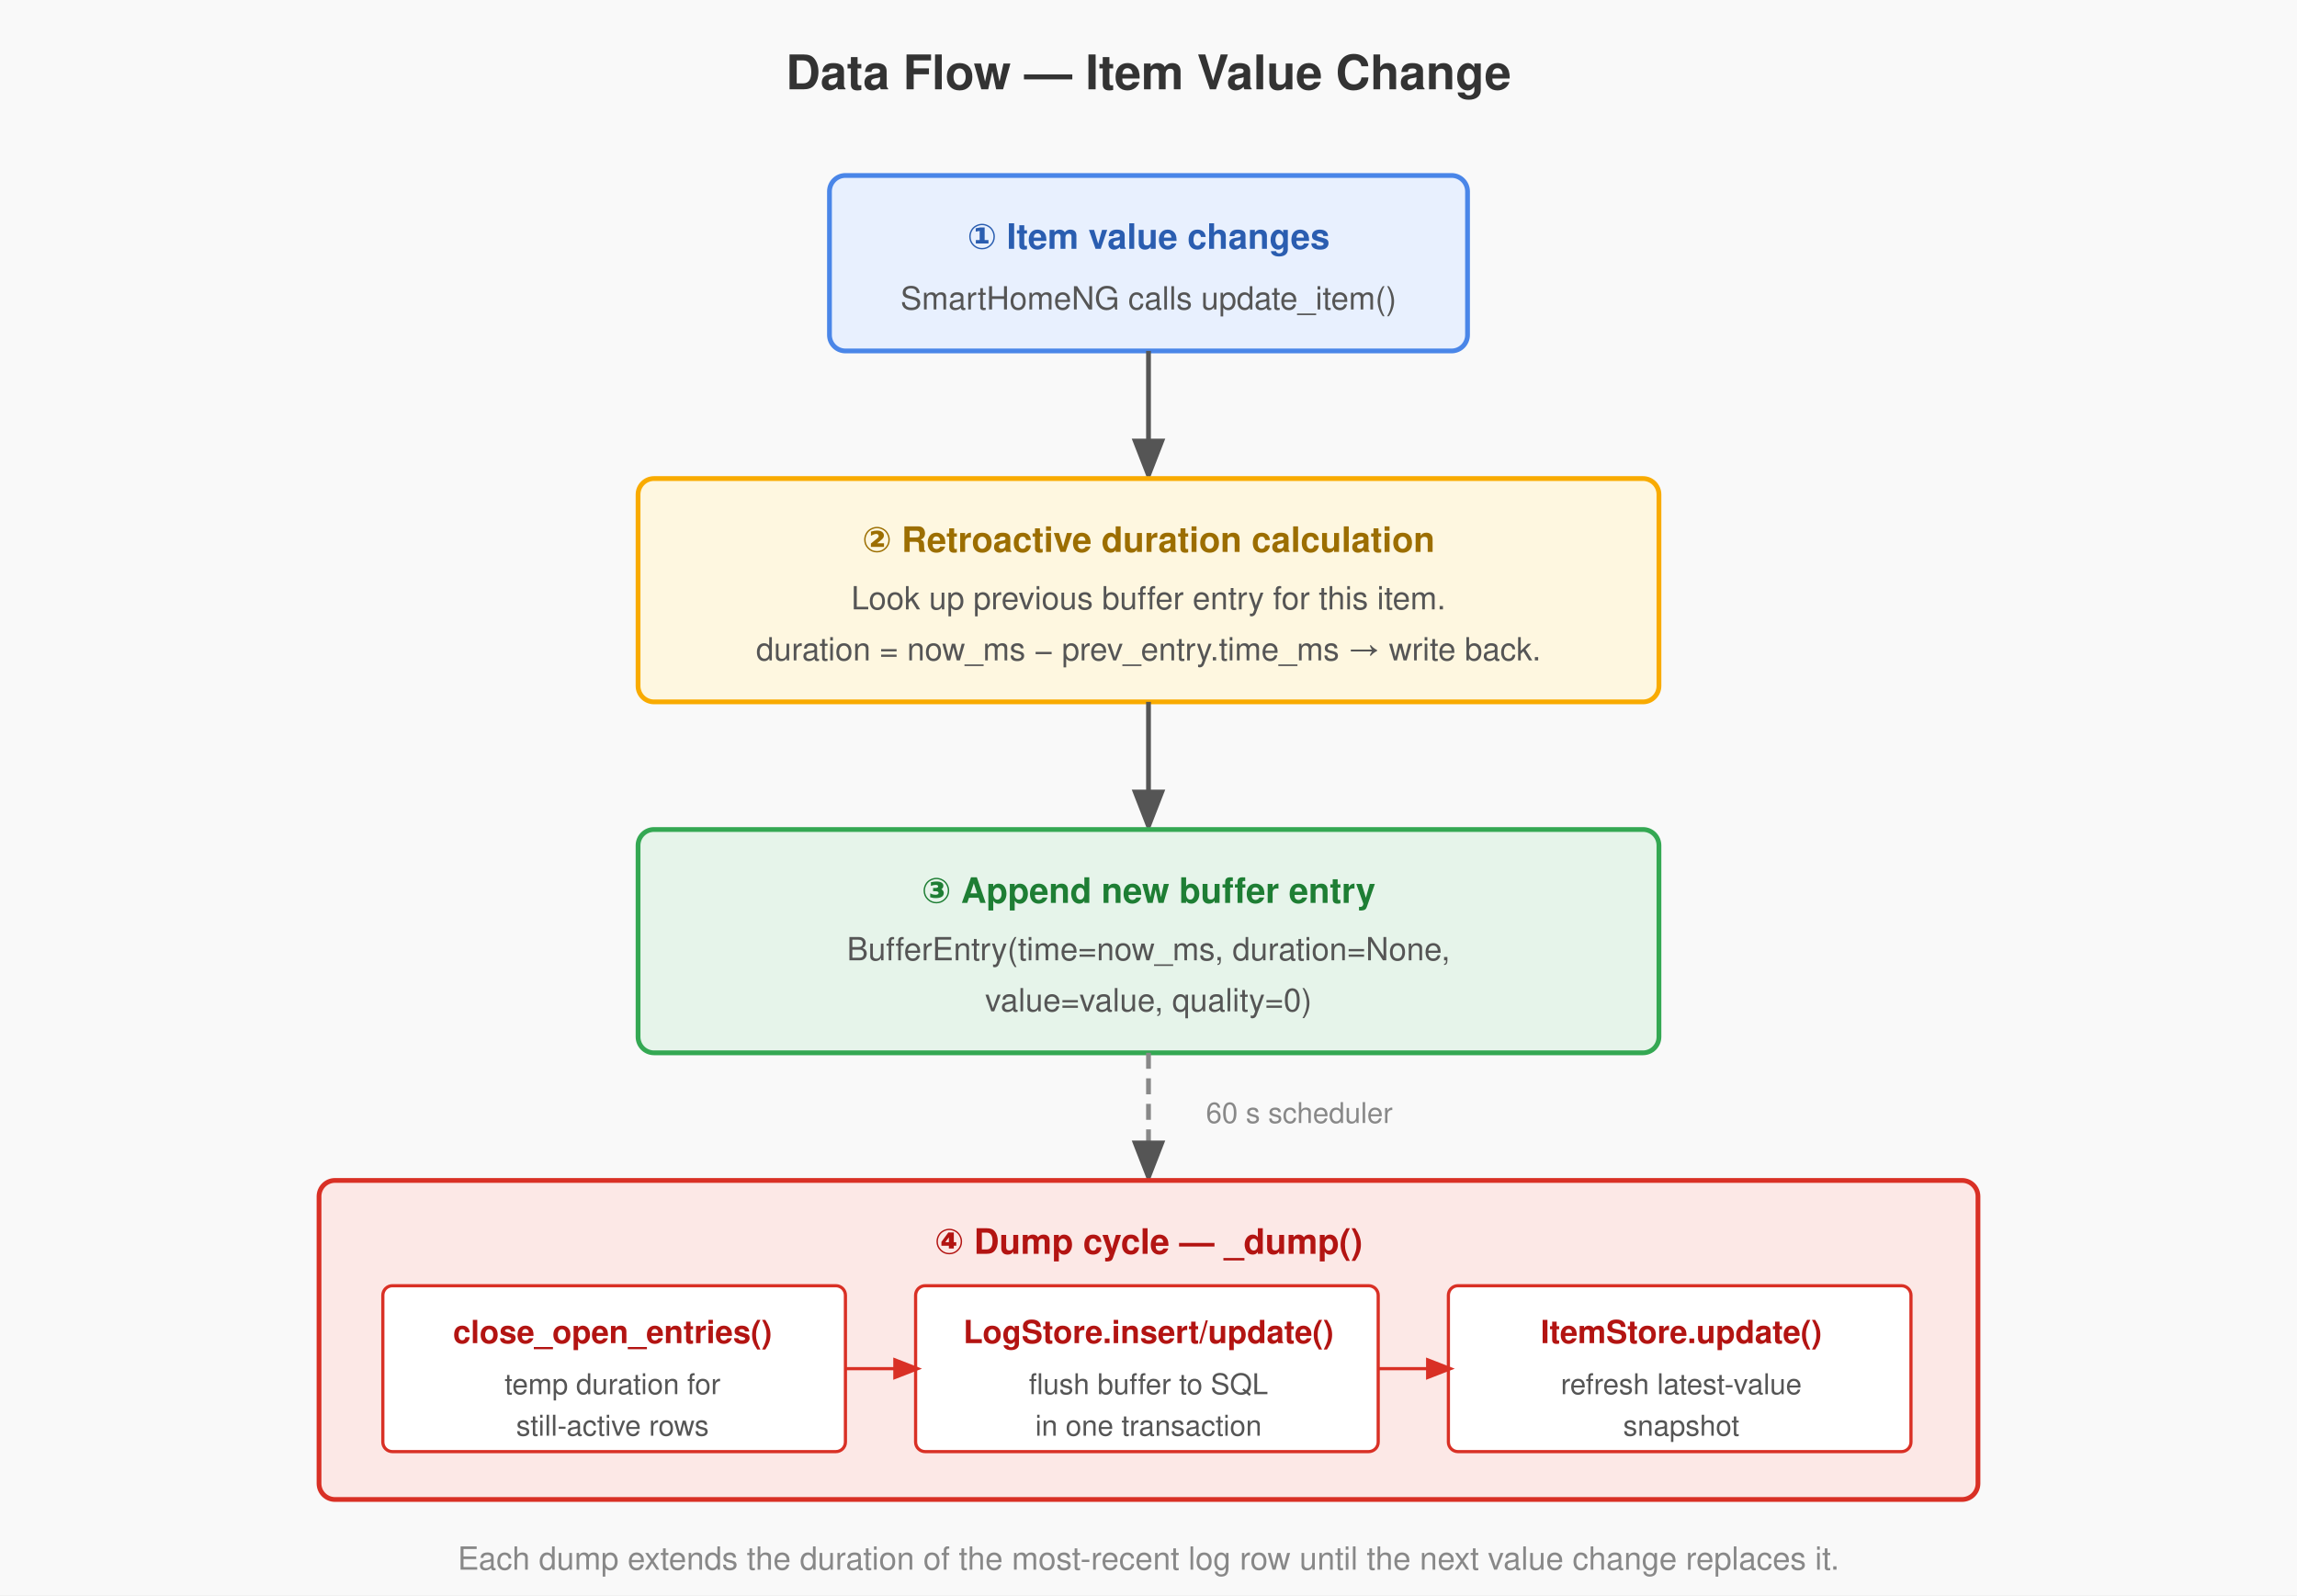
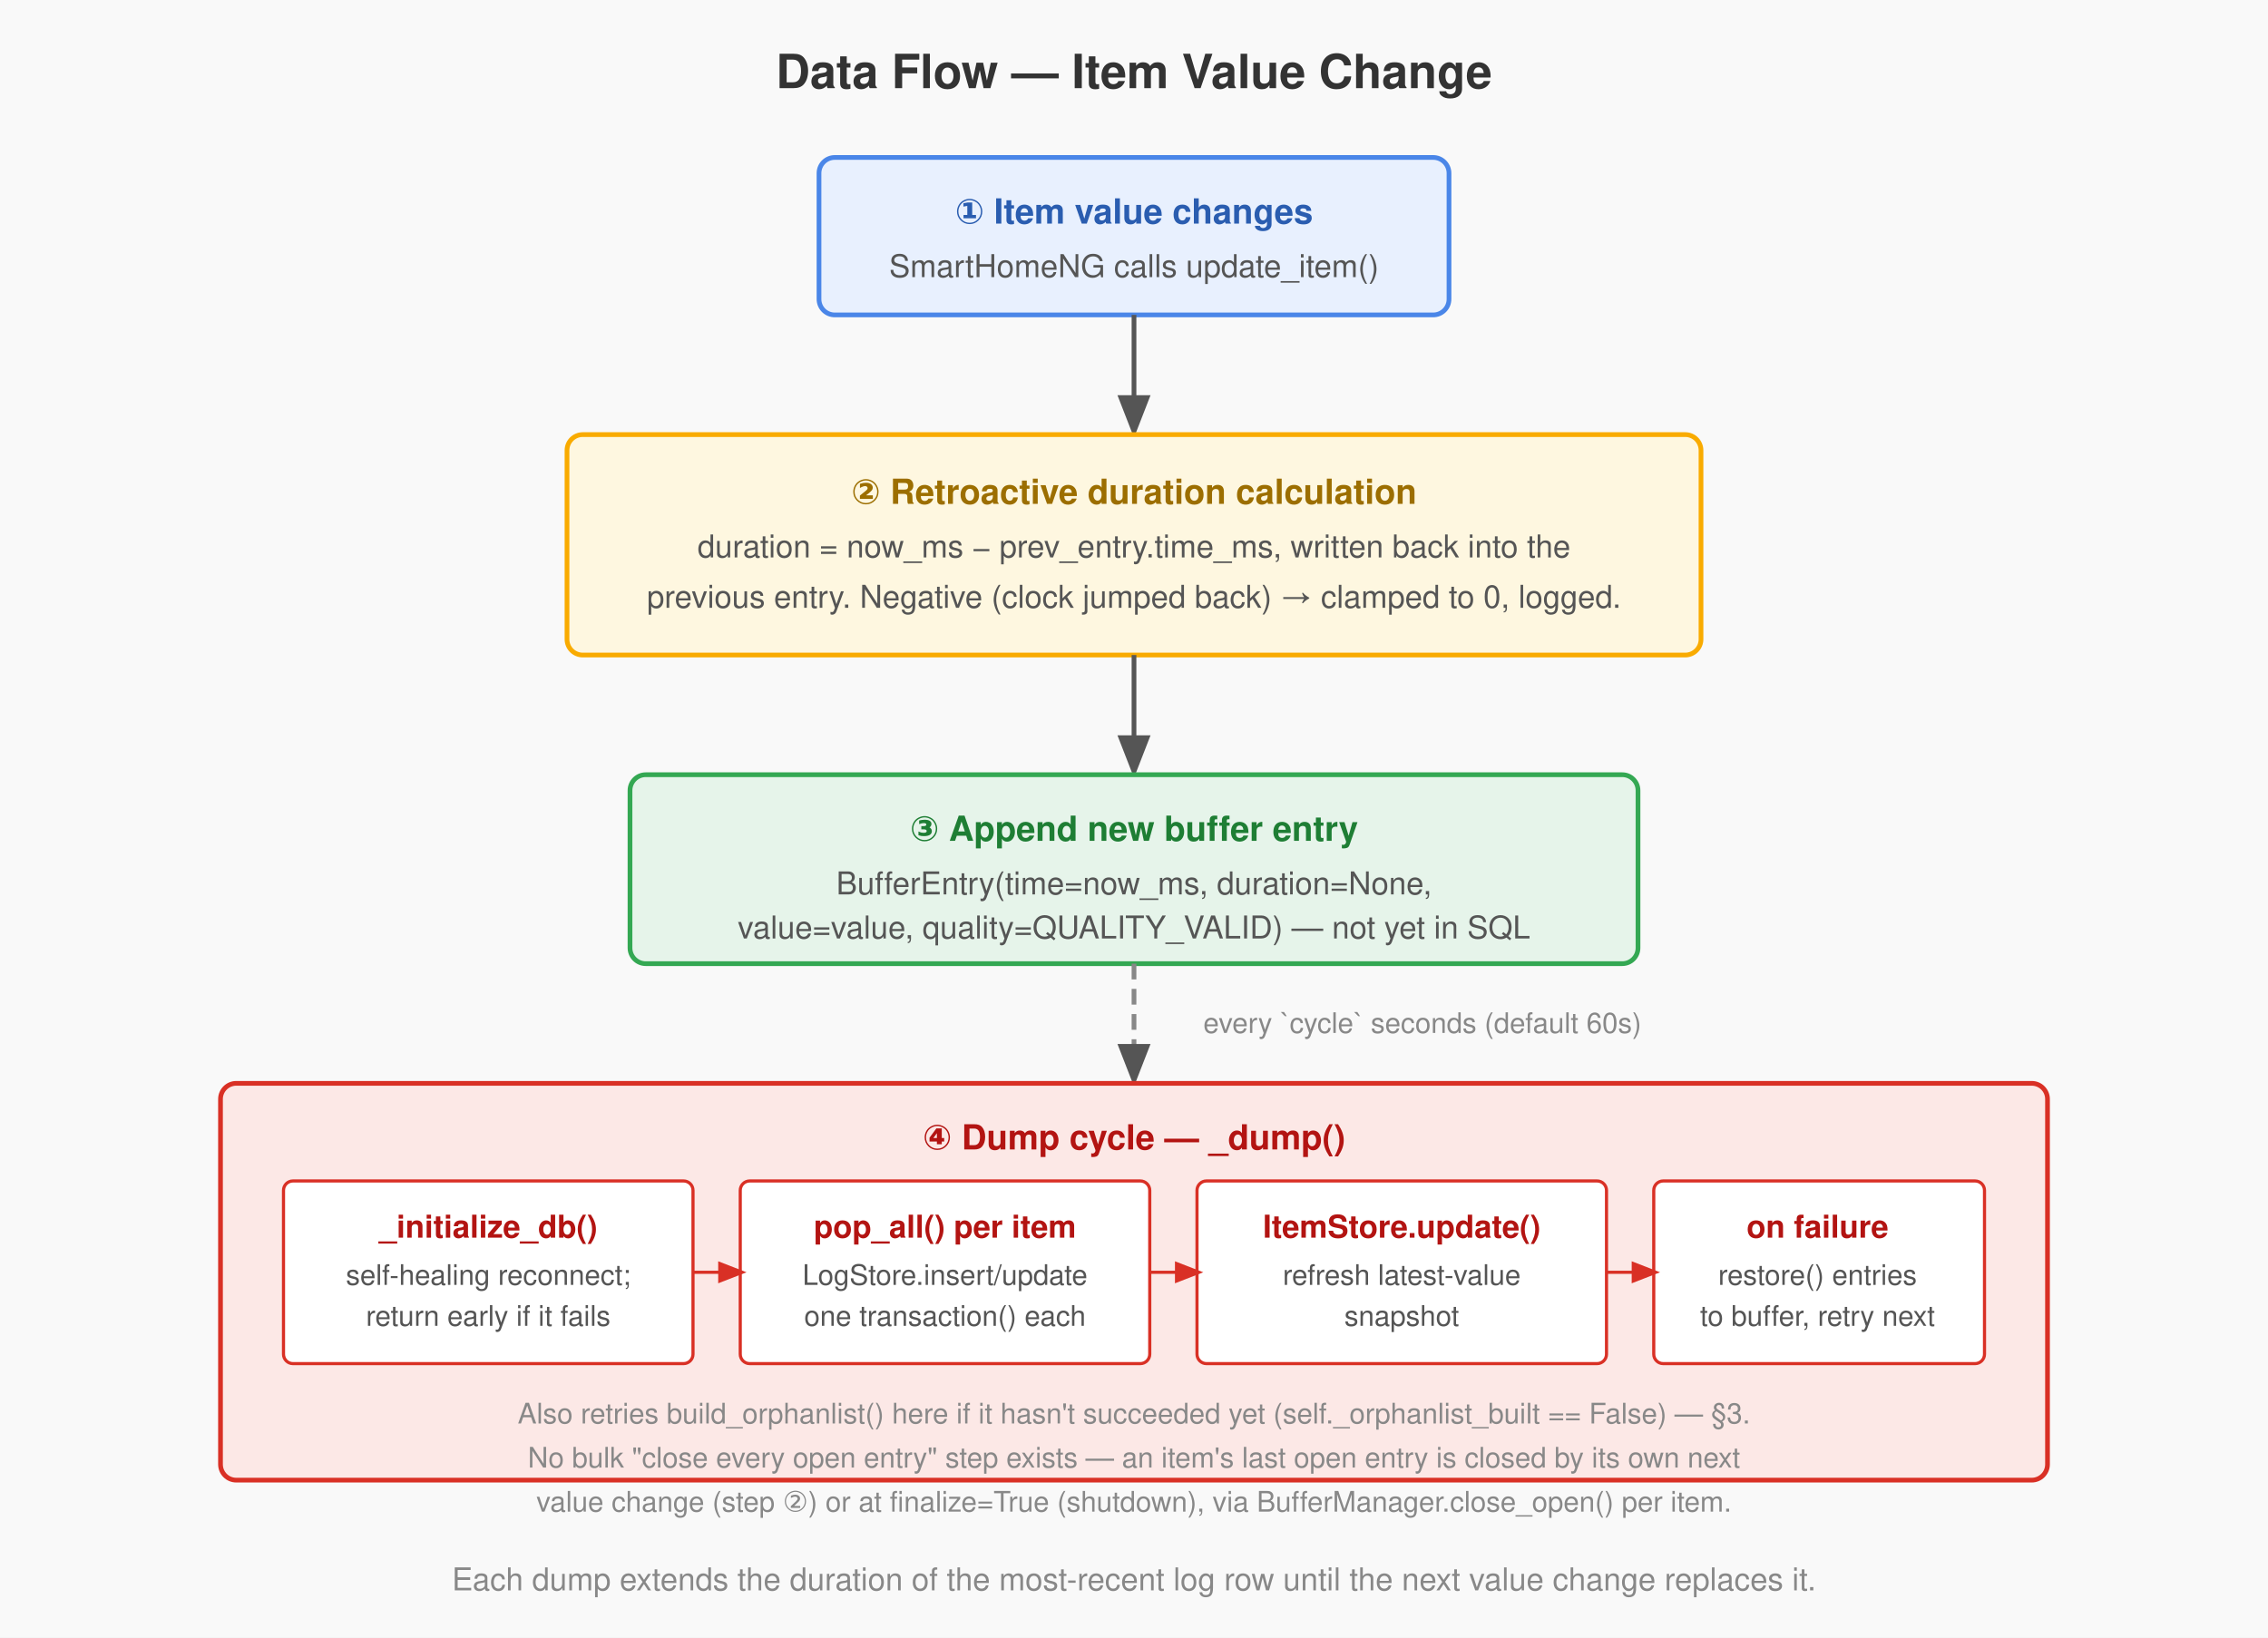
- <svg xmlns="http://www.w3.org/2000/svg" viewBox="0 0 720 500" font-family="Helvetica, Arial, sans-serif">
-   <rect width="720" height="500" fill="#f9f9f9" />
+ <svg xmlns="http://www.w3.org/2000/svg" viewBox="0 0 720 520" font-family="Helvetica, Arial, sans-serif">
+   <rect width="720" height="520" fill="#f9f9f9" />
  <defs>
    <marker id="arr" markerWidth="9" markerHeight="9" refX="7" refY="3.5" orient="auto">
      <path d="M0,0 L0,7 L9,3.5 z" fill="#555" />
-     </marker>
-     <marker id="arr-blue" markerWidth="9" markerHeight="9" refX="7" refY="3.5" orient="auto">
-       <path d="M0,0 L0,7 L9,3.5 z" fill="#4a86e8" />
    </marker>
    <marker id="arr-red" markerWidth="9" markerHeight="9" refX="7" refY="3.5" orient="auto">
      <path d="M0,0 L0,7 L9,3.5 z" fill="#d93025" />
    </marker>
  </defs>
  <text x="360" y="28" text-anchor="middle" font-size="15" font-weight="bold" fill="#333">Data Flow — Item Value Change</text>
-   <rect x="260" y="55" width="200" height="55" rx="5" fill="#e8f0fe" stroke="#4a86e8" stroke-width="1.5" />
-   <text x="360" y="78" text-anchor="middle" font-size="11" font-weight="bold" fill="#2a5db0">① Item value changes</text>
-   <text x="360" y="97" text-anchor="middle" font-size="10" fill="#555">SmartHomeNG calls update_item()</text>
-   <line x1="360" y1="110" x2="360" y2="148" stroke="#555" stroke-width="1.5" marker-end="url(#arr)" />
-   <rect x="200" y="150" width="320" height="70" rx="5" fill="#fef7e0" stroke="#f9ab00" stroke-width="1.5" />
-   <text x="360" y="173" text-anchor="middle" font-size="11" font-weight="bold" fill="#9c6e00">② Retroactive duration calculation</text>
-   <text x="360" y="191" text-anchor="middle" font-size="10" fill="#555">Look up previous buffer entry for this item.</text>
-   <text x="360" y="207" text-anchor="middle" font-size="10" fill="#555">duration = now_ms − prev_entry.time_ms  →  write back.</text>
-   <line x1="360" y1="220" x2="360" y2="258" stroke="#555" stroke-width="1.5" marker-end="url(#arr)" />
-   <rect x="200" y="260" width="320" height="70" rx="5" fill="#e6f4ea" stroke="#34a853" stroke-width="1.5" />
-   <text x="360" y="283" text-anchor="middle" font-size="11" font-weight="bold" fill="#1e7e34">③ Append new buffer entry</text>
-   <text x="360" y="301" text-anchor="middle" font-size="10" fill="#555">BufferEntry(time=now_ms, duration=None,</text>
-   <text x="360" y="317" text-anchor="middle" font-size="10" fill="#555">value=value, quality=0)</text>
-   <line x1="360" y1="330" x2="360" y2="368" stroke="#888" stroke-width="1.5" stroke-dasharray="5,3" marker-end="url(#arr)" />
-   <text x="378" y="352" font-size="9" fill="#888">60 s scheduler</text>
-   <rect x="100" y="370" width="520" height="100" rx="5" fill="#fce8e6" stroke="#d93025" stroke-width="1.5" />
-   <text x="360" y="393" text-anchor="middle" font-size="11" font-weight="bold" fill="#b31412">④ Dump cycle — _dump()</text>
-   <rect x="120" y="403" width="145" height="52" rx="3" fill="#fff" stroke="#d93025" stroke-width="1" />
-   <text x="192" y="421" text-anchor="middle" font-size="10" font-weight="bold" fill="#b31412">close_open_entries()</text>
-   <text x="192" y="437" text-anchor="middle" font-size="9" fill="#555">temp duration for</text>
-   <text x="192" y="450" text-anchor="middle" font-size="9" fill="#555">still-active rows</text>
-   <rect x="287" y="403" width="145" height="52" rx="3" fill="#fff" stroke="#d93025" stroke-width="1" />
-   <text x="360" y="421" text-anchor="middle" font-size="10" font-weight="bold" fill="#b31412">LogStore.insert/update()</text>
-   <text x="360" y="437" text-anchor="middle" font-size="9" fill="#555">flush buffer to SQL</text>
-   <text x="360" y="450" text-anchor="middle" font-size="9" fill="#555">in one transaction</text>
-   <rect x="454" y="403" width="145" height="52" rx="3" fill="#fff" stroke="#d93025" stroke-width="1" />
-   <text x="527" y="421" text-anchor="middle" font-size="10" font-weight="bold" fill="#b31412">ItemStore.update()</text>
-   <text x="527" y="437" text-anchor="middle" font-size="9" fill="#555">refresh latest-value</text>
-   <text x="527" y="450" text-anchor="middle" font-size="9" fill="#555">snapshot</text>
-   <line x1="265" y1="429" x2="287" y2="429" stroke="#d93025" stroke-width="1" marker-end="url(#arr-red)" />
-   <line x1="432" y1="429" x2="454" y2="429" stroke="#d93025" stroke-width="1" marker-end="url(#arr-red)" />
-   <text x="360" y="492" text-anchor="middle" font-size="10" fill="#888">Each dump extends the duration of the most-recent log row until the next value change replaces it.</text>
+   <rect x="260" y="50" width="200" height="50" rx="5" fill="#e8f0fe" stroke="#4a86e8" stroke-width="1.5" />
+   <text x="360" y="71" text-anchor="middle" font-size="11" font-weight="bold" fill="#2a5db0">① Item value changes</text>
+   <text x="360" y="88" text-anchor="middle" font-size="10" fill="#555">SmartHomeNG calls update_item()</text>
+   <line x1="360" y1="100" x2="360" y2="136" stroke="#555" stroke-width="1.5" marker-end="url(#arr)" />
+   <rect x="180" y="138" width="360" height="70" rx="5" fill="#fef7e0" stroke="#f9ab00" stroke-width="1.5" />
+   <text x="360" y="160" text-anchor="middle" font-size="11" font-weight="bold" fill="#9c6e00">② Retroactive duration calculation</text>
+   <text x="360" y="177" text-anchor="middle" font-size="10" fill="#555">duration = now_ms − prev_entry.time_ms, written back into the</text>
+   <text x="360" y="193" text-anchor="middle" font-size="10" fill="#555">previous entry. Negative (clock jumped back) → clamped to 0, logged.</text>
+   <line x1="360" y1="208" x2="360" y2="244" stroke="#555" stroke-width="1.5" marker-end="url(#arr)" />
+   <rect x="200" y="246" width="320" height="60" rx="5" fill="#e6f4ea" stroke="#34a853" stroke-width="1.5" />
+   <text x="360" y="267" text-anchor="middle" font-size="11" font-weight="bold" fill="#1e7e34">③ Append new buffer entry</text>
+   <text x="360" y="284" text-anchor="middle" font-size="10" fill="#555">BufferEntry(time=now_ms, duration=None,</text>
+   <text x="360" y="298" text-anchor="middle" font-size="10" fill="#555">value=value, quality=QUALITY_VALID) — not yet in SQL</text>
+   <line x1="360" y1="306" x2="360" y2="342" stroke="#888" stroke-width="1.5" stroke-dasharray="5,3" marker-end="url(#arr)" />
+   <text x="382" y="328" font-size="9" fill="#888">every `cycle` seconds (default 60s)</text>
+   <rect x="70" y="344" width="580" height="126" rx="5" fill="#fce8e6" stroke="#d93025" stroke-width="1.5" />
+   <text x="360" y="365" text-anchor="middle" font-size="11" font-weight="bold" fill="#b31412">④ Dump cycle — _dump()</text>
+   <rect x="90" y="375" width="130" height="58" rx="3" fill="#fff" stroke="#d93025" stroke-width="1" />
+   <text x="155" y="393" text-anchor="middle" font-size="10" font-weight="bold" fill="#b31412">_initialize_db()</text>
+   <text x="155" y="408" text-anchor="middle" font-size="9" fill="#555">self-healing reconnect;</text>
+   <text x="155" y="421" text-anchor="middle" font-size="9" fill="#555">return early if it fails</text>
+   <rect x="235" y="375" width="130" height="58" rx="3" fill="#fff" stroke="#d93025" stroke-width="1" />
+   <text x="300" y="393" text-anchor="middle" font-size="10" font-weight="bold" fill="#b31412">pop_all() per item</text>
+   <text x="300" y="408" text-anchor="middle" font-size="9" fill="#555">LogStore.insert/update</text>
+   <text x="300" y="421" text-anchor="middle" font-size="9" fill="#555">one transaction() each</text>
+   <rect x="380" y="375" width="130" height="58" rx="3" fill="#fff" stroke="#d93025" stroke-width="1" />
+   <text x="445" y="393" text-anchor="middle" font-size="10" font-weight="bold" fill="#b31412">ItemStore.update()</text>
+   <text x="445" y="408" text-anchor="middle" font-size="9" fill="#555">refresh latest-value</text>
+   <text x="445" y="421" text-anchor="middle" font-size="9" fill="#555">snapshot</text>
+   <rect x="525" y="375" width="105" height="58" rx="3" fill="#fff" stroke="#d93025" stroke-width="1" />
+   <text x="577" y="393" text-anchor="middle" font-size="10" font-weight="bold" fill="#b31412">on failure</text>
+   <text x="577" y="408" text-anchor="middle" font-size="9" fill="#555">restore() entries</text>
+   <text x="577" y="421" text-anchor="middle" font-size="9" fill="#555">to buffer, retry next</text>
+   <line x1="220" y1="404" x2="235" y2="404" stroke="#d93025" stroke-width="1" marker-end="url(#arr-red)" />
+   <line x1="365" y1="404" x2="380" y2="404" stroke="#d93025" stroke-width="1" marker-end="url(#arr-red)" />
+   <line x1="510" y1="404" x2="525" y2="404" stroke="#d93025" stroke-width="1" marker-end="url(#arr-red)" />
+   <text x="360" y="452" text-anchor="middle" font-size="9" fill="#888">Also retries build_orphanlist() here if it hasn't succeeded yet (self._orphanlist_built == False) — §3.</text>
+   <text x="360" y="466" text-anchor="middle" font-size="9" fill="#888">No bulk "close every open entry" step exists — an item's last open entry is closed by its own next</text>
+   <text x="360" y="480" text-anchor="middle" font-size="9" fill="#888">value change (step ②) or at finalize=True (shutdown), via BufferManager.close_open() per item.</text>
+   <text x="360" y="505" text-anchor="middle" font-size="10" fill="#888">Each dump extends the duration of the most-recent log row until the next value change replaces it.</text>
</svg>
